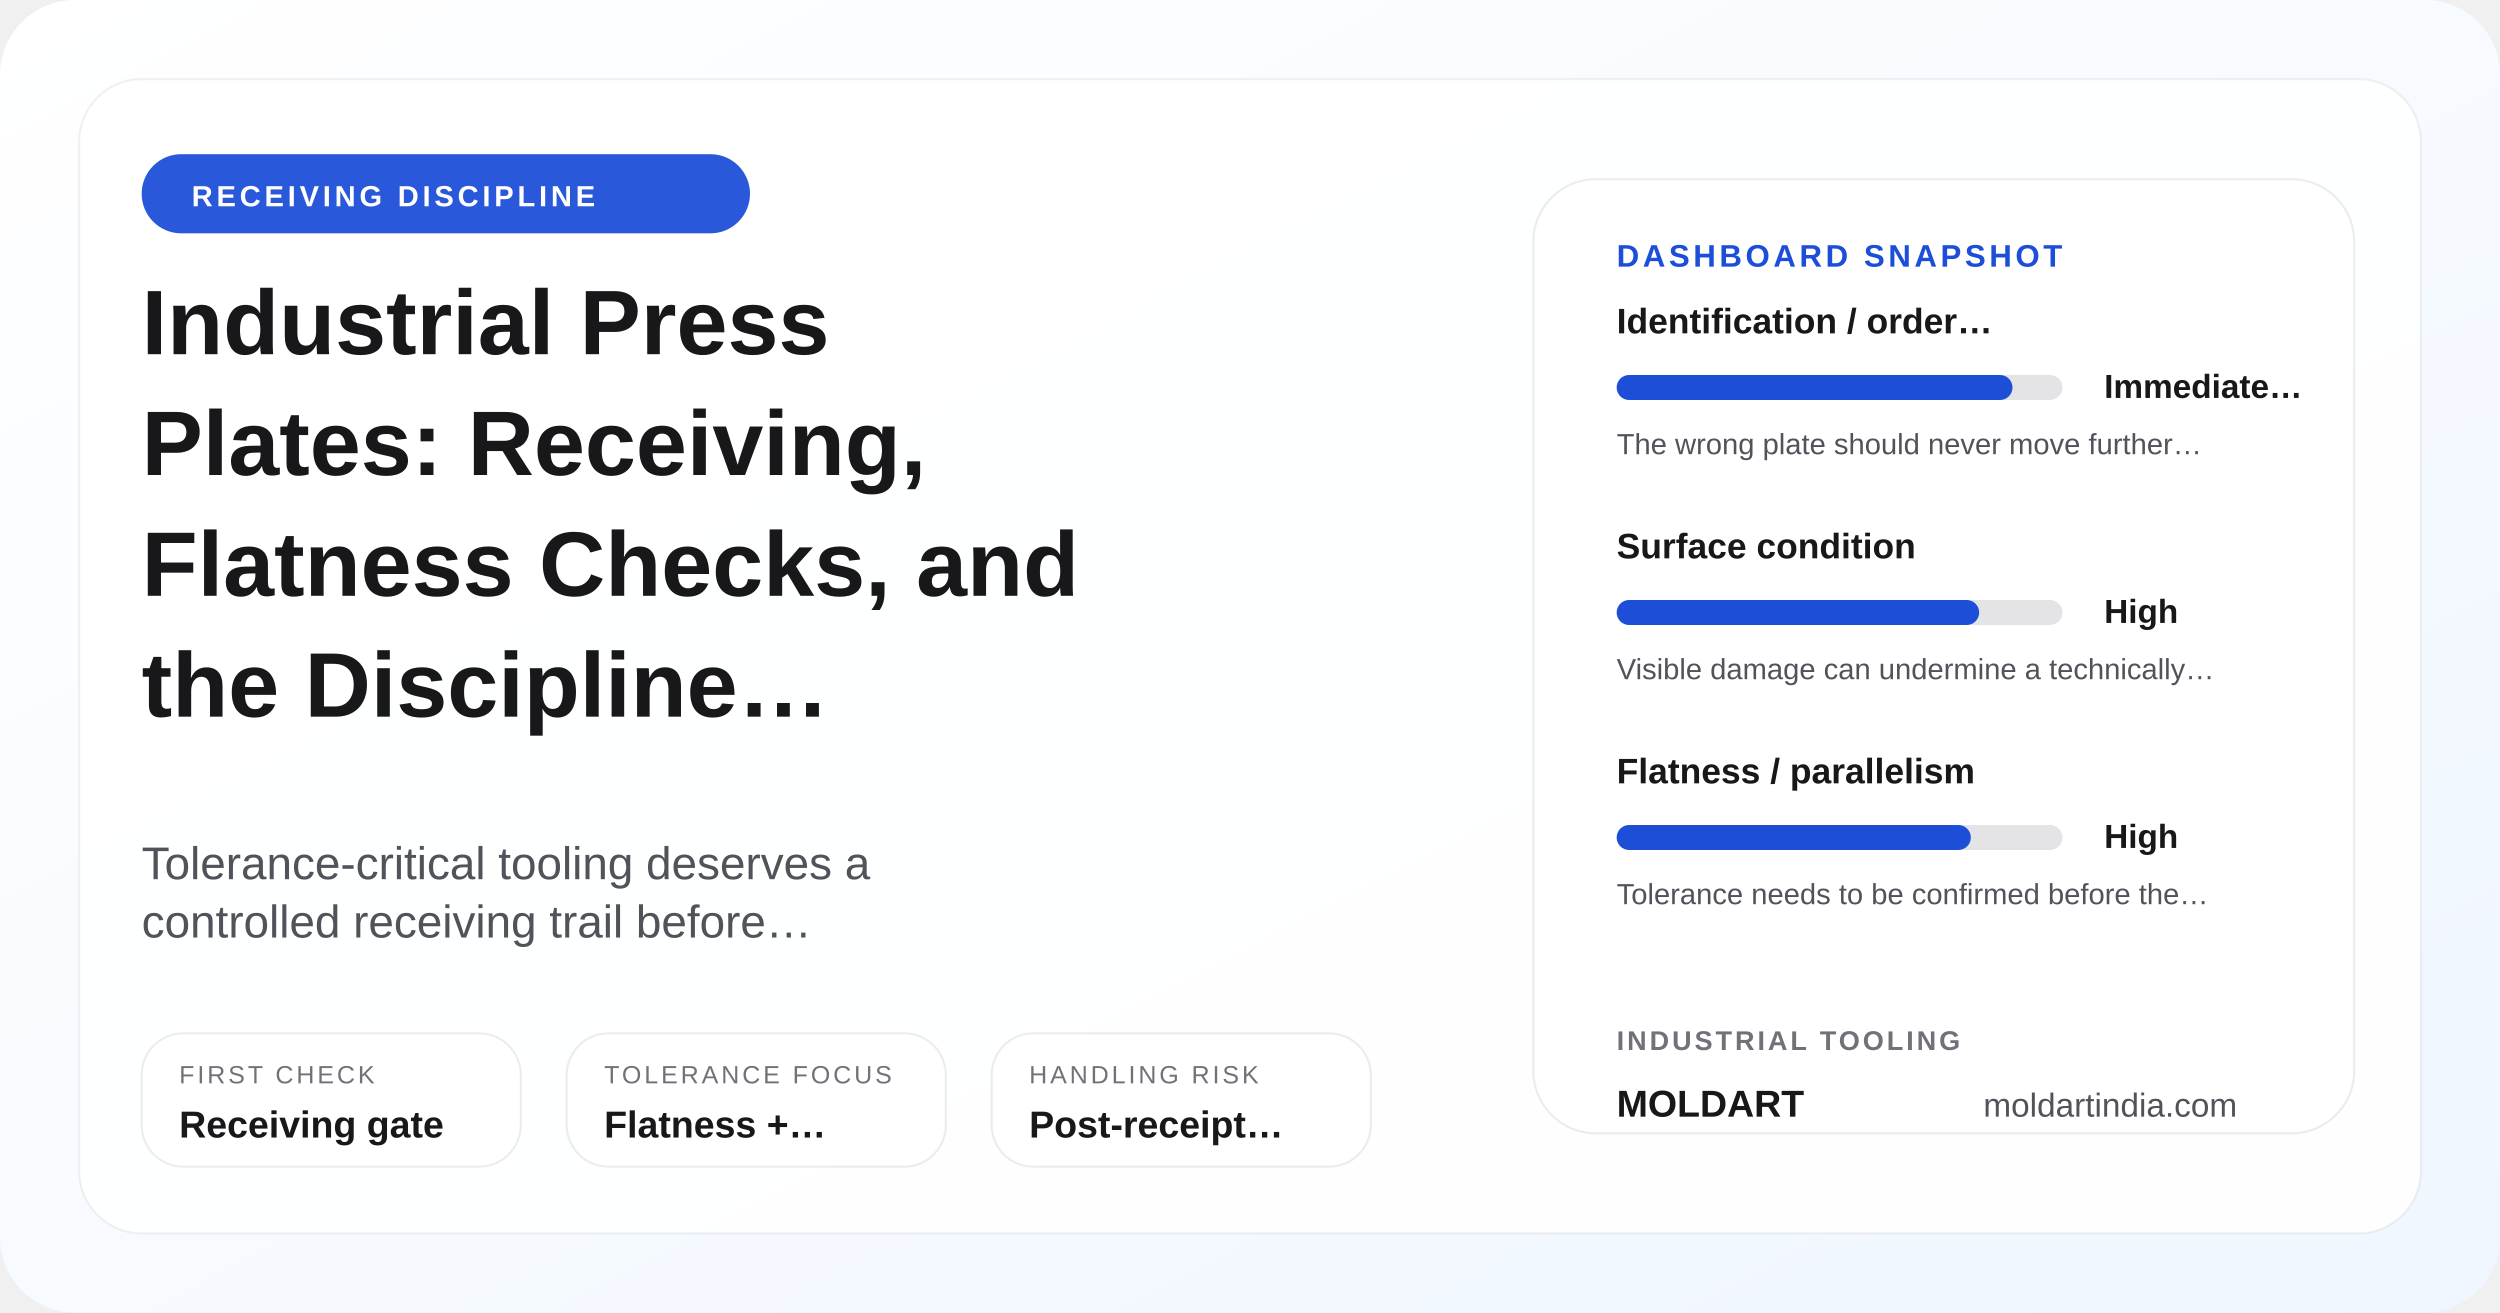
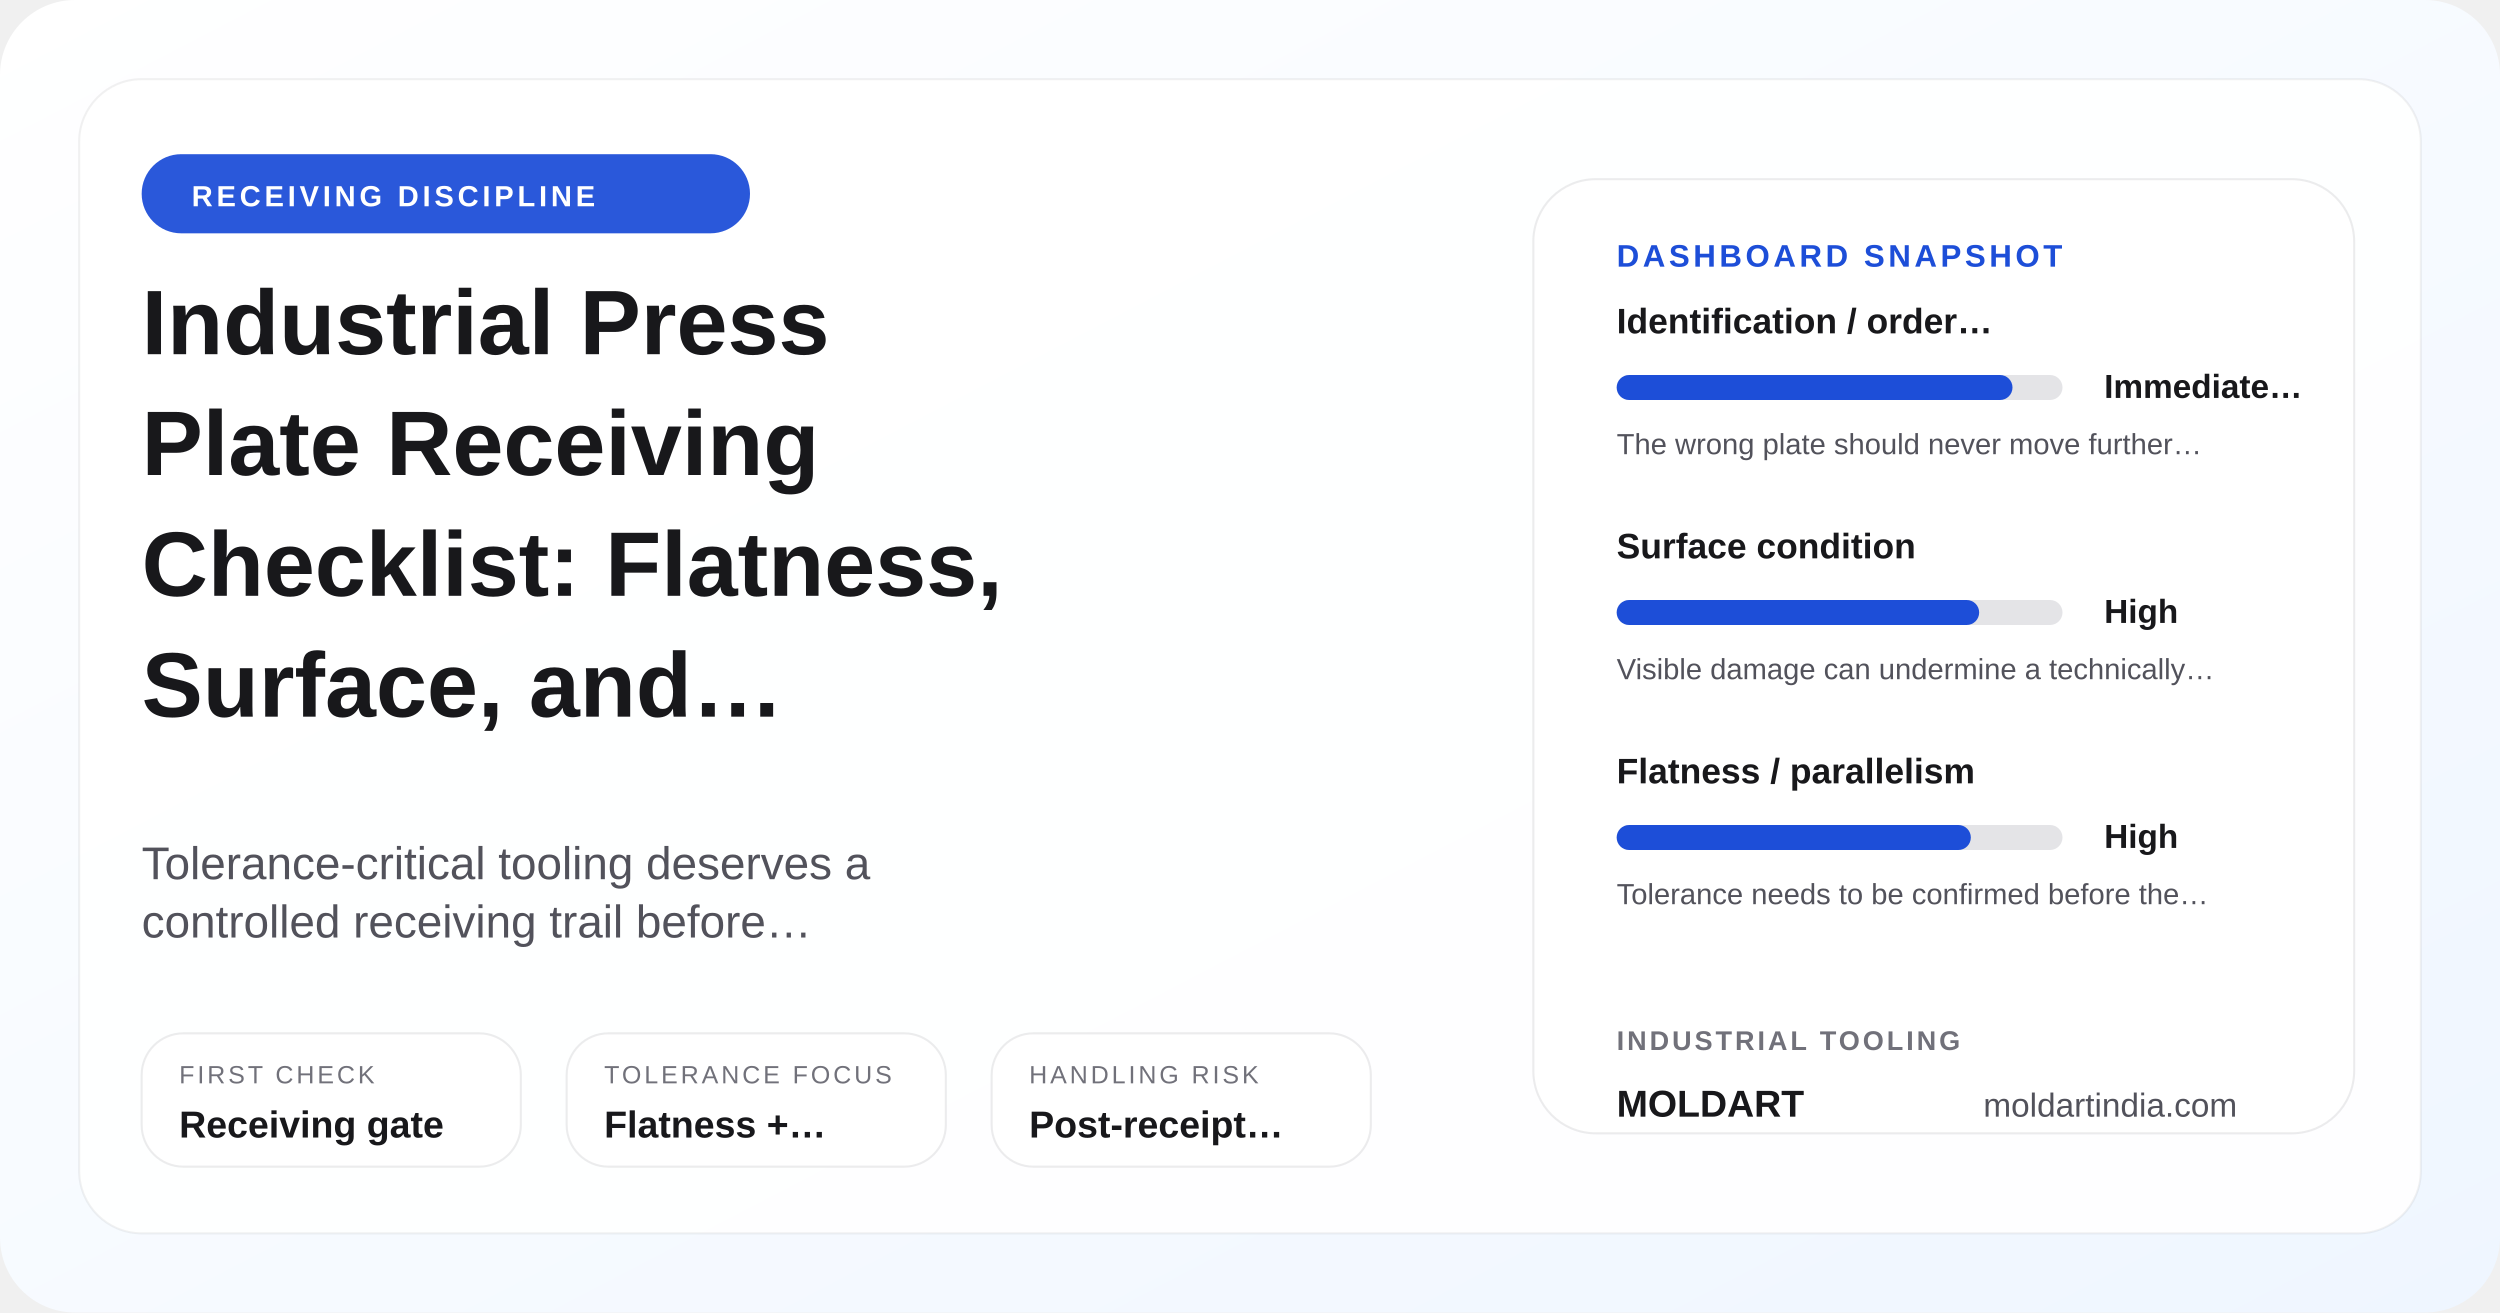
- <svg xmlns="http://www.w3.org/2000/svg" width="1200" height="630" viewBox="0 0 1200 630" role="img" aria-label="Industrial Press Plates: Receiving, Flatness Checks, and the Discipline Needed Before Production Release">
+ <svg xmlns="http://www.w3.org/2000/svg" width="1200" height="630" viewBox="0 0 1200 630" role="img" aria-label="Industrial Press Plate Receiving Checklist: Flatness, Surface, and Handling">
  <defs>
    <linearGradient id="posterGrad-industrial-press-plates-receiving-flatness-checklist" x1="0%" y1="0%" x2="100%" y2="100%">
      <stop offset="0%" stop-color="#ffffff" />
      <stop offset="100%" stop-color="#eff6ff" />
    </linearGradient>
  </defs>
  <rect width="1200" height="630" rx="36" fill="url(#posterGrad-industrial-press-plates-receiving-flatness-checklist)" />
  <rect x="38" y="38" width="1124" height="554" rx="30" fill="rgba(255,255,255,0.9)" stroke="rgba(24,24,27,0.06)" />
  <circle cx="1072" cy="110" r="18" fill="#bfdbfe" />
  <circle cx="1036" cy="110" r="8" fill="#1d4ed8" />
  <rect x="68" y="74" width="292" height="38" rx="19" fill="#1d4ed8" opacity="0.94" />
  <text x="92" y="99" font-family="Arial, sans-serif" font-size="14" font-weight="700" fill="#ffffff" letter-spacing="1.8">RECEIVING DISCIPLINE</text>
  <text x="68" y="170" font-family="Arial, sans-serif" font-size="44" font-weight="700" fill="#18181b">Industrial Press</text>
-   <text x="68" y="228" font-family="Arial, sans-serif" font-size="44" font-weight="700" fill="#18181b">Plates: Receiving,</text>
-   <text x="68" y="286" font-family="Arial, sans-serif" font-size="44" font-weight="700" fill="#18181b">Flatness Checks, and</text>
-   <text x="68" y="344" font-family="Arial, sans-serif" font-size="44" font-weight="700" fill="#18181b">the Discipline…</text>
+   <text x="68" y="228" font-family="Arial, sans-serif" font-size="44" font-weight="700" fill="#18181b">Plate Receiving</text>
+   <text x="68" y="286" font-family="Arial, sans-serif" font-size="44" font-weight="700" fill="#18181b">Checklist: Flatness,</text>
+   <text x="68" y="344" font-family="Arial, sans-serif" font-size="44" font-weight="700" fill="#18181b">Surface, and…</text>
  <text x="68" y="422" font-family="Arial, sans-serif" font-size="22" fill="#52525b">Tolerance-critical tooling deserves a</text>
  <text x="68" y="450" font-family="Arial, sans-serif" font-size="22" fill="#52525b">controlled receiving trail before…</text>
  <rect x="68" y="496" width="182" height="64" rx="20" fill="rgba(255,255,255,0.94)" stroke="rgba(24,24,27,0.08)" />
  <text x="86" y="520" font-family="Arial, sans-serif" font-size="12" fill="#71717a" letter-spacing="1.4">FIRST CHECK</text>
  <text x="86" y="546" font-family="Arial, sans-serif" font-size="18" font-weight="700" fill="#18181b">Receiving gate</text>
  <rect x="272" y="496" width="182" height="64" rx="20" fill="rgba(255,255,255,0.94)" stroke="rgba(24,24,27,0.08)" />
  <text x="290" y="520" font-family="Arial, sans-serif" font-size="12" fill="#71717a" letter-spacing="1.4">TOLERANCE FOCUS</text>
  <text x="290" y="546" font-family="Arial, sans-serif" font-size="18" font-weight="700" fill="#18181b">Flatness +…</text>
  <rect x="476" y="496" width="182" height="64" rx="20" fill="rgba(255,255,255,0.94)" stroke="rgba(24,24,27,0.08)" />
  <text x="494" y="520" font-family="Arial, sans-serif" font-size="12" fill="#71717a" letter-spacing="1.4">HANDLING RISK</text>
  <text x="494" y="546" font-family="Arial, sans-serif" font-size="18" font-weight="700" fill="#18181b">Post-receipt…</text>
  <rect x="736" y="86" width="394" height="458" rx="30" fill="#ffffff" stroke="rgba(24,24,27,0.08)" />
  <text x="776" y="128" font-family="Arial, sans-serif" font-size="15" font-weight="700" fill="#1d4ed8" letter-spacing="1.7">DASHBOARD SNAPSHOT</text>
  <text x="776" y="160" font-family="Arial, sans-serif" font-size="17" font-weight="700" fill="#18181b">Identification / order…</text>
  <rect x="776" y="180" width="214" height="12" rx="6" fill="#e4e4e7" />
  <rect x="776" y="180" width="190" height="12" rx="6" fill="#1d4ed8" />
  <text x="1010" y="191" font-family="Arial, sans-serif" font-size="16" font-weight="700" fill="#18181b">Immediate…</text>
  <text x="776" y="218" font-family="Arial, sans-serif" font-size="14" fill="#52525b">The wrong plate should never move further…</text>
  <text x="776" y="268" font-family="Arial, sans-serif" font-size="17" font-weight="700" fill="#18181b">Surface condition</text>
  <rect x="776" y="288" width="214" height="12" rx="6" fill="#e4e4e7" />
  <rect x="776" y="288" width="174" height="12" rx="6" fill="#1d4ed8" />
  <text x="1010" y="299" font-family="Arial, sans-serif" font-size="16" font-weight="700" fill="#18181b">High</text>
  <text x="776" y="326" font-family="Arial, sans-serif" font-size="14" fill="#52525b">Visible damage can undermine a technically…</text>
  <text x="776" y="376" font-family="Arial, sans-serif" font-size="17" font-weight="700" fill="#18181b">Flatness / parallelism</text>
  <rect x="776" y="396" width="214" height="12" rx="6" fill="#e4e4e7" />
  <rect x="776" y="396" width="170" height="12" rx="6" fill="#1d4ed8" />
  <text x="1010" y="407" font-family="Arial, sans-serif" font-size="16" font-weight="700" fill="#18181b">High</text>
  <text x="776" y="434" font-family="Arial, sans-serif" font-size="14" fill="#52525b">Tolerance needs to be confirmed before the…</text>
  <text x="776" y="504" font-family="Arial, sans-serif" font-size="13" font-weight="700" fill="#71717a" letter-spacing="1.4">INDUSTRIAL TOOLING</text>
  <text x="776" y="536" font-family="Arial, sans-serif" font-size="18" font-weight="700" fill="#18181b">MOLDART</text>
  <text x="952" y="536" font-family="Arial, sans-serif" font-size="16" fill="#52525b">moldartindia.com</text>
</svg>
